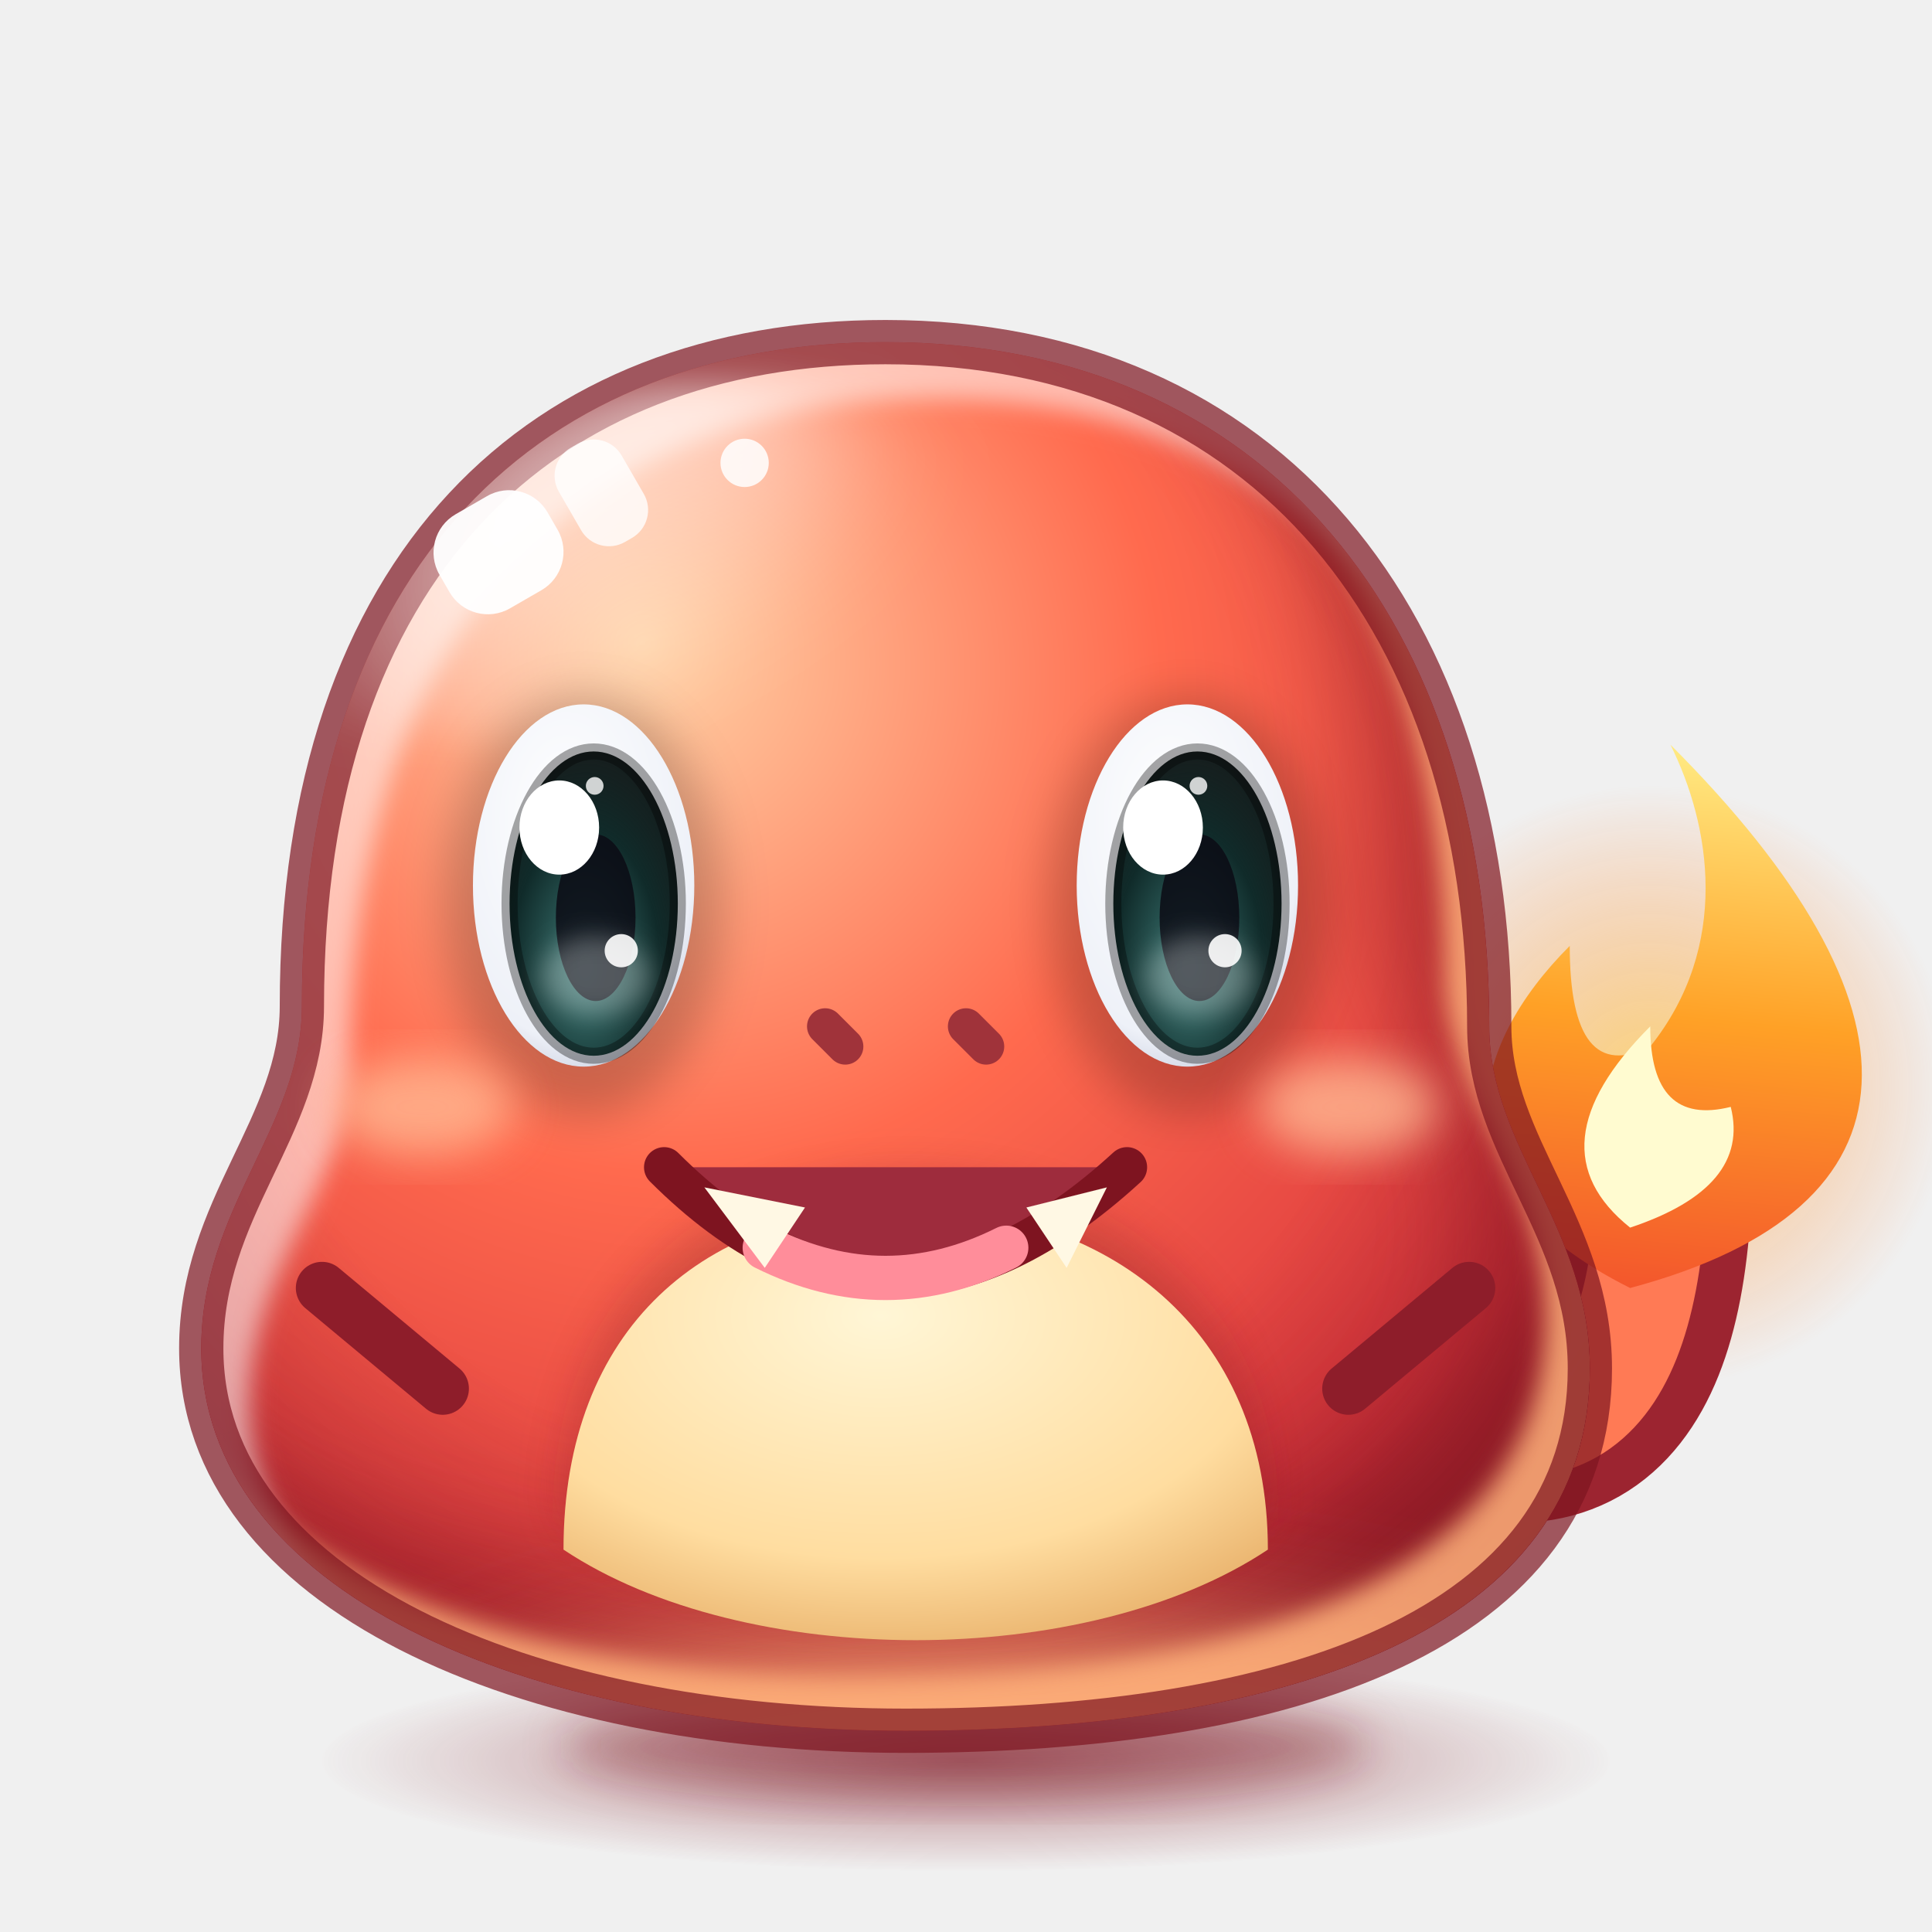
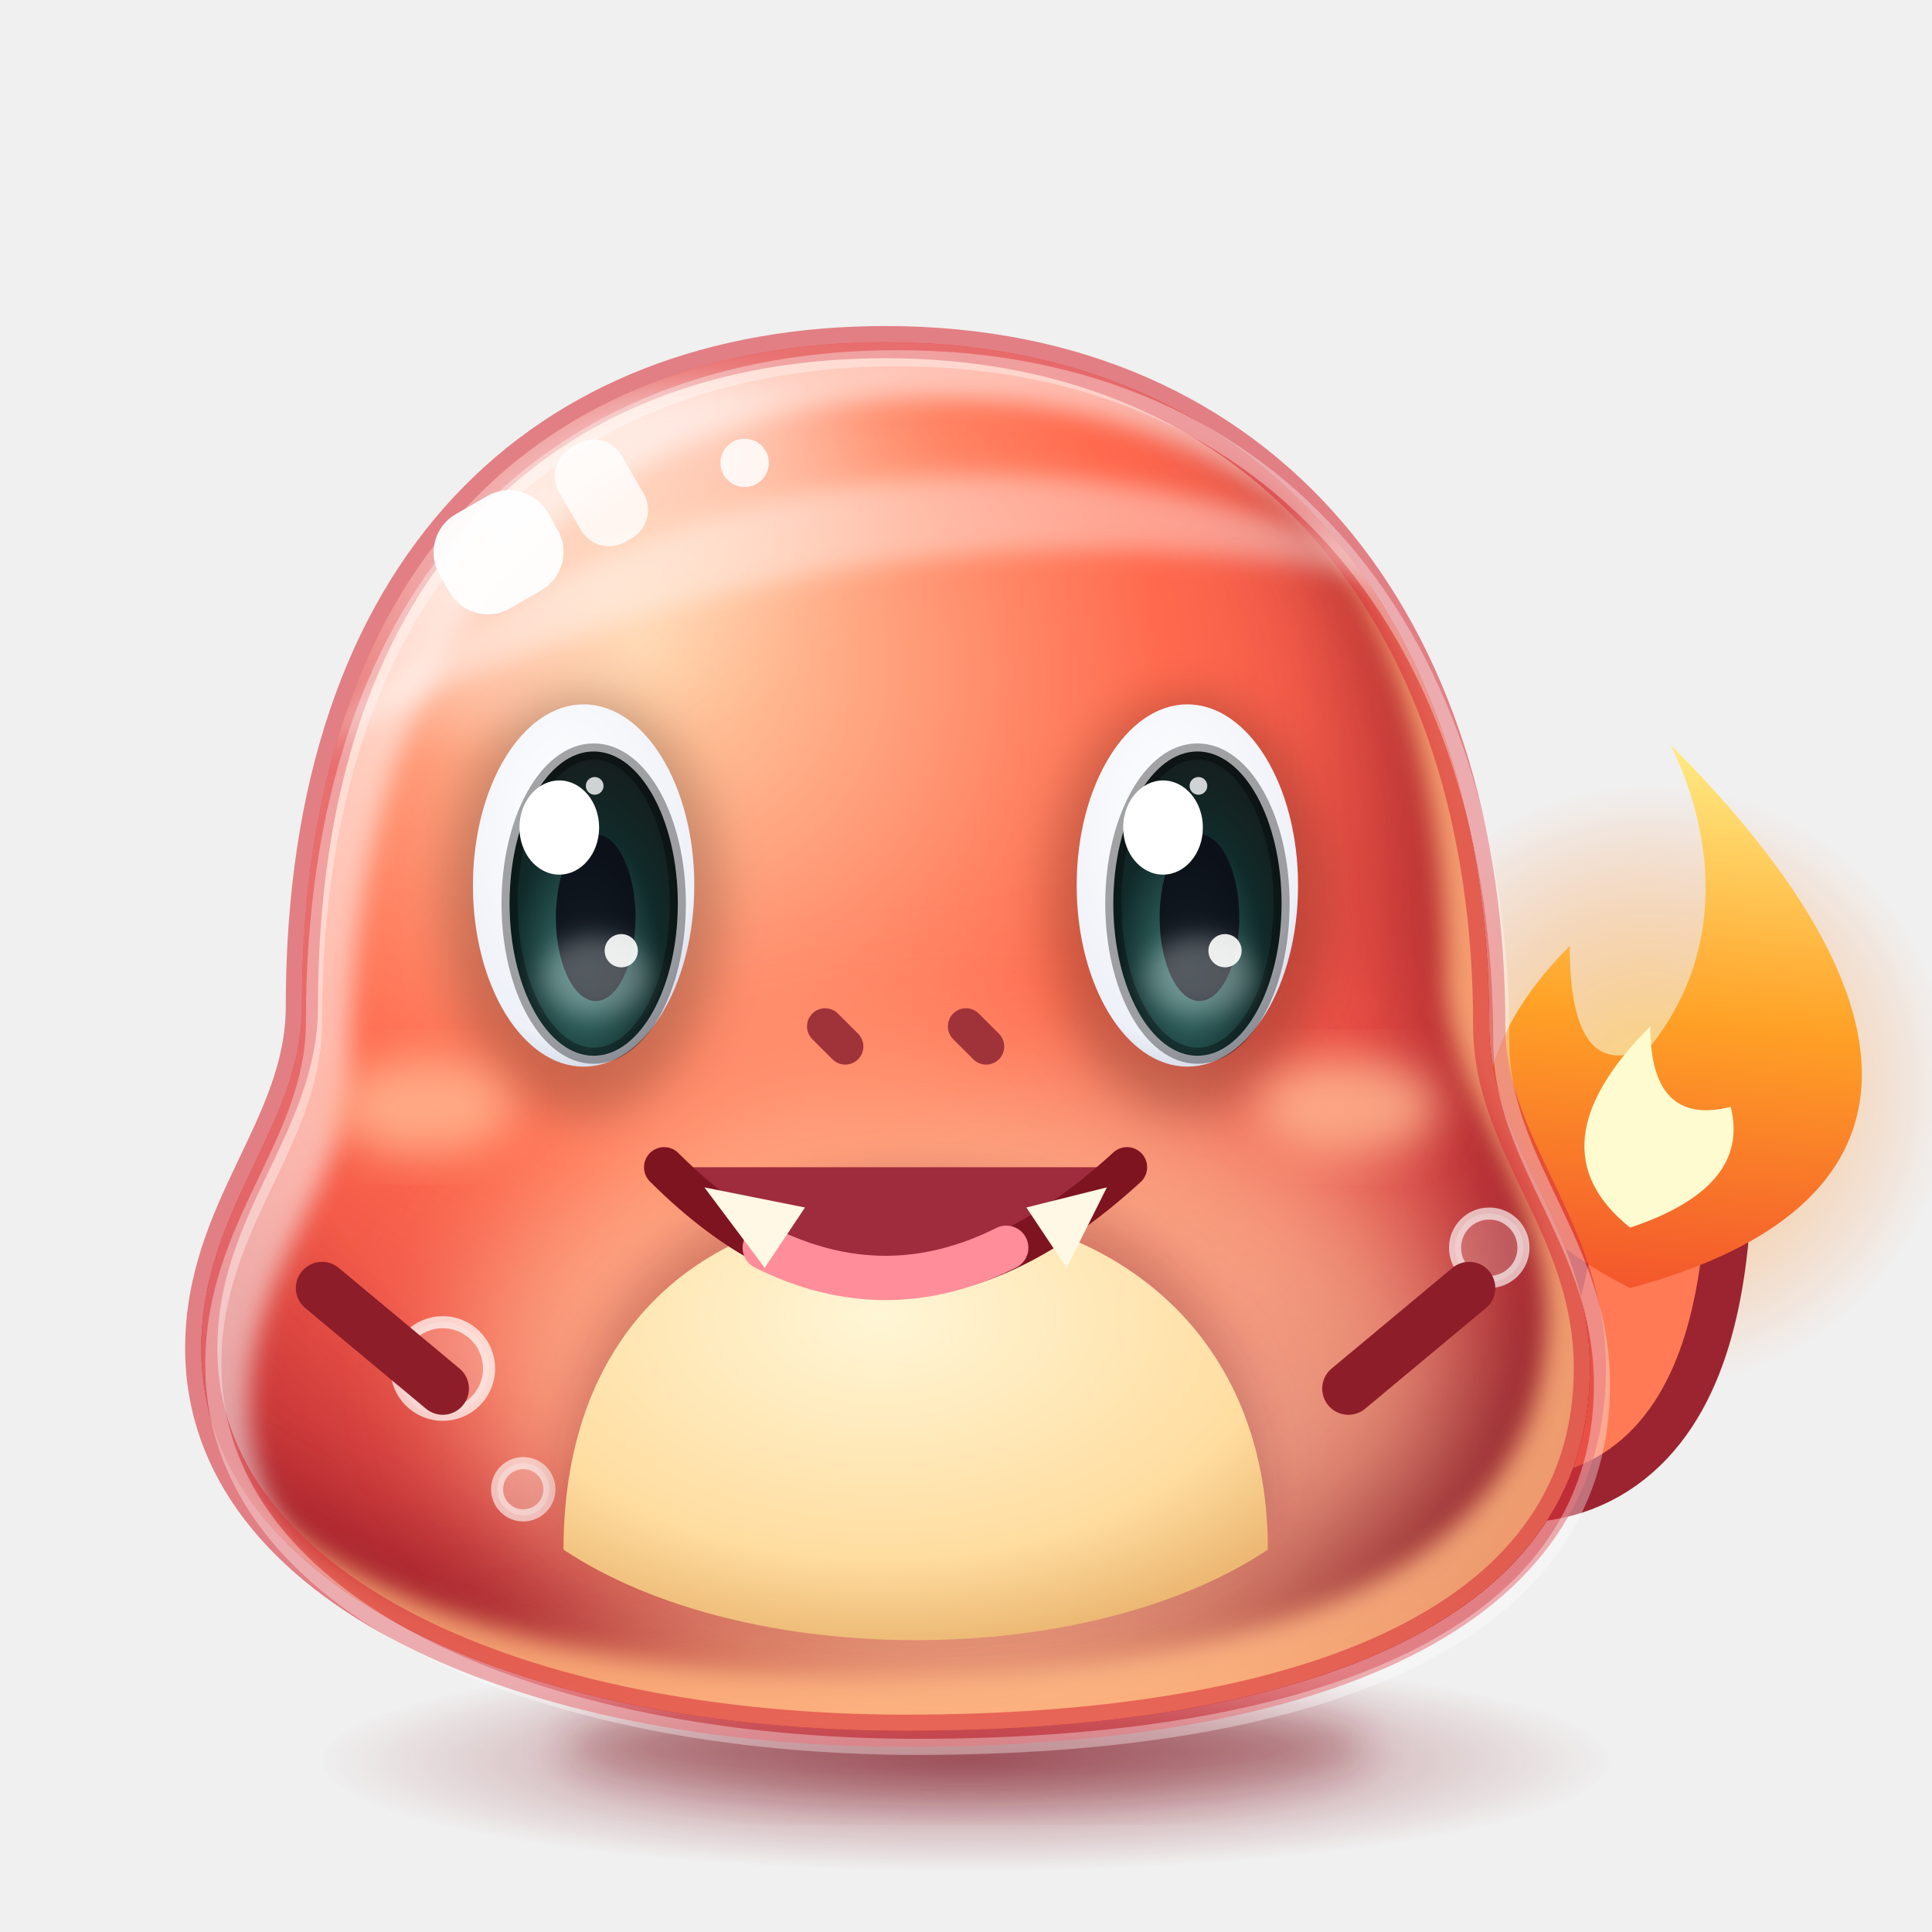
<svg xmlns="http://www.w3.org/2000/svg" viewBox="0 0 96 96" fill="none">
  <defs>
    <filter id="blur05" x="-30%" y="-30%" width="160%" height="160%">
      <feGaussianBlur stdDeviation=".6" />
    </filter>
    <filter id="blur1" x="-30%" y="-30%" width="160%" height="160%">
      <feGaussianBlur stdDeviation="1.1" />
    </filter>
    <filter id="blur2" x="-30%" y="-30%" width="160%" height="160%">
      <feGaussianBlur stdDeviation="2.4" />
    </filter>
    <filter id="blur3" x="-40%" y="-40%" width="180%" height="180%">
      <feGaussianBlur stdDeviation="3.4" />
    </filter>
    <radialGradient id="body" cx="0.38" cy="0.3" r=".82" fx="0.32" fy="0.22">
      <stop offset="0" stop-color="#FFD2A6" />
      <stop offset=".42" stop-color="#FF6A4E" />
      <stop offset=".84" stop-color="#D8343C" />
      <stop offset="1" stop-color="#7E1420" />
    </radialGradient>
    <radialGradient id="ao" cx=".44" cy=".4" r=".68">
      <stop offset=".6" stop-color="#7E1420" stop-opacity="0" />
      <stop offset="1" stop-color="#7E1420" stop-opacity=".5" />
    </radialGradient>
    <linearGradient id="spec" x1="0" y1="0" x2="0" y2="1">
      <stop offset="0" stop-color="#fff" stop-opacity=".95" />
      <stop offset="1" stop-color="#fff" stop-opacity=".05" />
    </linearGradient>
    <radialGradient id="shadow" cx=".5" cy=".5" r=".5">
      <stop offset="0" stop-color="#7E1420" stop-opacity=".55" />
      <stop offset="1" stop-color="#7E1420" stop-opacity="0" />
    </radialGradient>
    <clipPath id="clip">
      <path d="M15 50C15 28 27 17 44 17c19 0 30 14 30 34 0 6 5 10 5 17 0 13-15 18-34 18S10 79 10 67c0-7 5-11 5-17Z" />
    </clipPath>
    <mask id="term" maskUnits="userSpaceOnUse" x="0" y="0" width="96" height="96">
      <rect width="96" height="96" fill="#fff" />
      <path d="M15 50C15 28 27 17 44 17c19 0 30 14 30 34 0 6 5 10 5 17 0 13-15 18-34 18S10 79 10 67c0-7 5-11 5-17Z" transform="translate(-6 -7)" fill="#000" filter="url(#blur2)" />
    </mask>
    <mask id="rim" maskUnits="userSpaceOnUse" x="0" y="0" width="96" height="96">
      <rect width="96" height="96" fill="#fff" />
      <path d="M15 50C15 28 27 17 44 17c19 0 30 14 30 34 0 6 5 10 5 17 0 13-15 18-34 18S10 79 10 67c0-7 5-11 5-17Z" transform="translate(2.4 2.8)" fill="#000" filter="url(#blur05)" />
    </mask>
    <mask id="kick" maskUnits="userSpaceOnUse" x="0" y="0" width="96" height="96">
      <rect width="96" height="96" fill="#fff" />
      <path d="M15 50C15 28 27 17 44 17c19 0 30 14 30 34 0 6 5 10 5 17 0 13-15 18-34 18S10 79 10 67c0-7 5-11 5-17Z" transform="translate(-2.2 -2.6)" fill="#000" filter="url(#blur05)" />
    </mask>
    <radialGradient id="sclera" cx=".42" cy=".32" r=".75">
      <stop offset="0" stop-color="#fff" />
      <stop offset=".8" stop-color="#eef1f8" />
      <stop offset="1" stop-color="#c9cfdf" />
    </radialGradient>
    <radialGradient id="ch-iris" cx=".45" cy=".7" r=".8">
      <stop offset="0" stop-color="#3E7C78" />
      <stop offset=".55" stop-color="#102B2A" />
      <stop offset="1" stop-color="#000" stop-opacity=".9" />
    </radialGradient>
    <linearGradient id="flame" x1="83" y1="36" x2="80" y2="68" gradientUnits="userSpaceOnUse">
      <stop stop-color="#FFF08A" />
      <stop offset=".45" stop-color="#FFA126" />
      <stop offset="1" stop-color="#F0402E" />
    </linearGradient>
    <radialGradient id="belly" cx=".45" cy=".25" r=".8">
      <stop offset="0" stop-color="#FFF6D6" />
      <stop offset=".7" stop-color="#FFDDA0" />
      <stop offset="1" stop-color="#E9B26C" />
    </radialGradient>
    <radialGradient id="glow" cx=".5" cy=".5" r=".5">
      <stop offset="0" stop-color="#FFC94A" stop-opacity=".7" />
      <stop offset="1" stop-color="#FF7A2A" stop-opacity="0" />
    </radialGradient>
  </defs>
  <style>.blink{transform-box:fill-box;transform-origin:50% 55%;animation:blink 6.1s -3.7s infinite}@keyframes blink{0%,91%,100%{transform:scaleY(1)}94%{transform:scaleY(.08)}97%{transform:scaleY(1)}}@media(prefers-reduced-motion:reduce){.blink{animation:none}}</style>
  <ellipse cx="48" cy="87.5" rx="32" ry="5.5" fill="url(#shadow)" />
  <ellipse cx="48" cy="86.8" rx="20" ry="2.4" fill="#7E1420" opacity=".4" filter="url(#blur1)" />
  <circle cx="82" cy="54" r="15" fill="url(#glow)" />
  <path d="M68 68q13 8 14-8" stroke="#9C2430" stroke-width="10" stroke-linecap="round" />
  <path d="M68 68q13 8 14-8" stroke="#FF7A55" stroke-width="5.5" stroke-linecap="round" />
  <path d="M81 64c-10-5-8-12-3-17q0 7 4 5c4-5 3-11 1-15 13 13 13 23-2 27Z" fill="url(#flame)" />
  <path d="M81 61q-5-4 1-10 0 5 4 4 1 4-5 6" fill="#FFFBD0" />
  <path d="M15 50C15 28 27 17 44 17c19 0 30 14 30 34 0 6 5 10 5 17 0 13-15 18-34 18S10 79 10 67c0-7 5-11 5-17Z" fill="url(#body)" />
  <path d="M15 50C15 28 27 17 44 17c19 0 30 14 30 34 0 6 5 10 5 17 0 13-15 18-34 18S10 79 10 67c0-7 5-11 5-17Z" fill="url(#ao)" />
  <g clip-path="url(#clip)">
    <rect width="96" height="96" fill="#7E1420" opacity=".42" mask="url(#term)" />
    <ellipse cx="50" cy="93" rx="34" ry="12" fill="#FFB07A" opacity=".8" filter="url(#blur3)" />
    <rect width="96" height="96" fill="#FFB07A" opacity=".85" mask="url(#kick)" />
    <rect width="96" height="96" fill="#fff" opacity=".55" mask="url(#rim)" />
+     <ellipse cx="48" cy="68" rx="25" ry="15" fill="#FFD2A6" opacity=".6" filter="url(#blur3)" />
+     <ellipse cx="48" cy="72" rx="14" ry="7" fill="#fff" opacity=".22" filter="url(#blur2)" />
+     <g fill="#fff" stroke="#fff" stroke-width=".6">
+       <circle cx="22" cy="68" r="2.3" fill-opacity=".18" stroke-opacity=".7" />
+       <circle cx="26" cy="74" r="1.3" fill-opacity=".25" stroke-opacity=".6" />
+       <circle cx="74" cy="62" r="1.7" fill-opacity=".2" stroke-opacity=".65" />
+     </g>
    <path d="M28 77c0-11 7-17 17-17s18 6 18 17c-9 6-26 6-35 0Z" fill="#7E1420" opacity=".3" transform="translate(0 -1.5)" filter="url(#blur1)" />
    <path d="M28 77c0-11 7-17 17-17s18 6 18 17c-9 6-26 6-35 0Z" fill="url(#belly)" />
  </g>
-   <path d="M15 50C15 28 27 17 44 17c19 0 30 14 30 34 0 6 5 10 5 17 0 13-15 18-34 18S10 79 10 67c0-7 5-11 5-17Z" stroke="#7E1420" stroke-width="2.2" stroke-linejoin="round" opacity=".7" />
+   <path d="M15 50C15 28 27 17 44 17c19 0 30 14 30 34 0 6 5 10 5 17 0 13-15 18-34 18S10 79 10 67c0-7 5-11 5-17Z" stroke="#D8343C" stroke-width="1.6" stroke-linejoin="round" opacity=".6" />
+   <path d="M15 50C15 28 27 17 44 17c19 0 30 14 30 34 0 6 5 10 5 17 0 13-15 18-34 18S10 79 10 67c0-7 5-11 5-17Z" stroke="#fff" stroke-width=".8" stroke-linejoin="round" opacity=".35" transform="translate(.6 .8)" />
  <path d="m16 64 6 5m51-5-6 5" stroke="#8E1D2A" stroke-width="2.6" stroke-linecap="round" />
  <g clip-path="url(#clip)">
    <ellipse cx="30" cy="28" rx="13" ry="7.5" transform="rotate(-30 30 28)" fill="url(#spec)" opacity=".7" filter="url(#blur2)" />
+     <path d="M14 38Q42 14 74 30Q44 22 14 38Z" fill="#fff" opacity=".38" filter="url(#blur05)" />
  </g>
  <g transform="rotate(-30 27 26.5)" fill="#fff">
    <rect x="21.5" y="23.5" width="6.2" height="5.4" rx="2.2" opacity=".95" />
    <rect x="28.7" y="23.5" width="3.6" height="5.4" rx="1.6" opacity=".8" />
  </g>
  <circle cx="37" cy="23" r="1.2" fill="#fff" opacity=".85" />
  <g class="blink">
    <ellipse cx="29" cy="45" rx="6.9" ry="10.4" fill="#000" opacity=".2" filter="url(#blur1)" />
    <ellipse cx="29" cy="44" rx="5.5" ry="9" fill="url(#sclera)" />
    <ellipse cx="29.5" cy="44.9" rx="4.18" ry="7.56" fill="url(#ch-iris)" />
    <ellipse cx="29.5" cy="44.9" rx="4.18" ry="7.56" stroke="#000" stroke-opacity=".35" stroke-width=".8" />
    <ellipse cx="29.6" cy="45.6" rx="1.98" ry="4.14" fill="#0b0b14" opacity=".85" />
    <ellipse cx="29.6" cy="48.5" rx="2.75" ry="1.98" fill="#fff" opacity=".28" filter="url(#blur05)" />
    <ellipse cx="27.79" cy="41.12" rx="1.98" ry="2.34" fill="#fff" />
    <circle cx="30.87" cy="47.24" r="0.825" fill="#fff" opacity=".9" />
    <circle cx="29.55" cy="39.05" r="0.44" fill="#fff" opacity=".8" />
  </g>
  <g class="blink">
    <ellipse cx="59" cy="45" rx="6.9" ry="10.4" fill="#000" opacity=".2" filter="url(#blur1)" />
    <ellipse cx="59" cy="44" rx="5.5" ry="9" fill="url(#sclera)" />
    <ellipse cx="59.5" cy="44.9" rx="4.18" ry="7.56" fill="url(#ch-iris)" />
    <ellipse cx="59.5" cy="44.9" rx="4.18" ry="7.56" stroke="#000" stroke-opacity=".35" stroke-width=".8" />
    <ellipse cx="59.6" cy="45.6" rx="1.98" ry="4.14" fill="#0b0b14" opacity=".85" />
    <ellipse cx="59.6" cy="48.5" rx="2.75" ry="1.98" fill="#fff" opacity=".28" filter="url(#blur05)" />
    <ellipse cx="57.79" cy="41.12" rx="1.98" ry="2.34" fill="#fff" />
    <circle cx="60.87" cy="47.24" r="0.825" fill="#fff" opacity=".9" />
    <circle cx="59.55" cy="39.05" r="0.44" fill="#fff" opacity=".8" />
  </g>
  <path d="M33 58q11 11 23 0" fill="#9E2C3D" stroke="#7E1420" stroke-width="2" stroke-linecap="round" />
  <path d="M38 62q6 3 12 0" stroke="#FF8D9A" stroke-width="2.2" stroke-linecap="round" />
  <path d="m35 59 3 4 2-3m11 0 2 3 2-4" fill="#FFF8E4" />
  <path d="m41 51 1 1m6-1 1 1" stroke="#A0333A" stroke-width="1.8" stroke-linecap="round" />
  <ellipse cx="21" cy="55" rx="4.5" ry="2.4" fill="#FFB892" opacity=".8" filter="url(#blur1)" />
  <ellipse cx="67" cy="55" rx="4.5" ry="2.4" fill="#FFB892" opacity=".8" filter="url(#blur1)" />
</svg>
